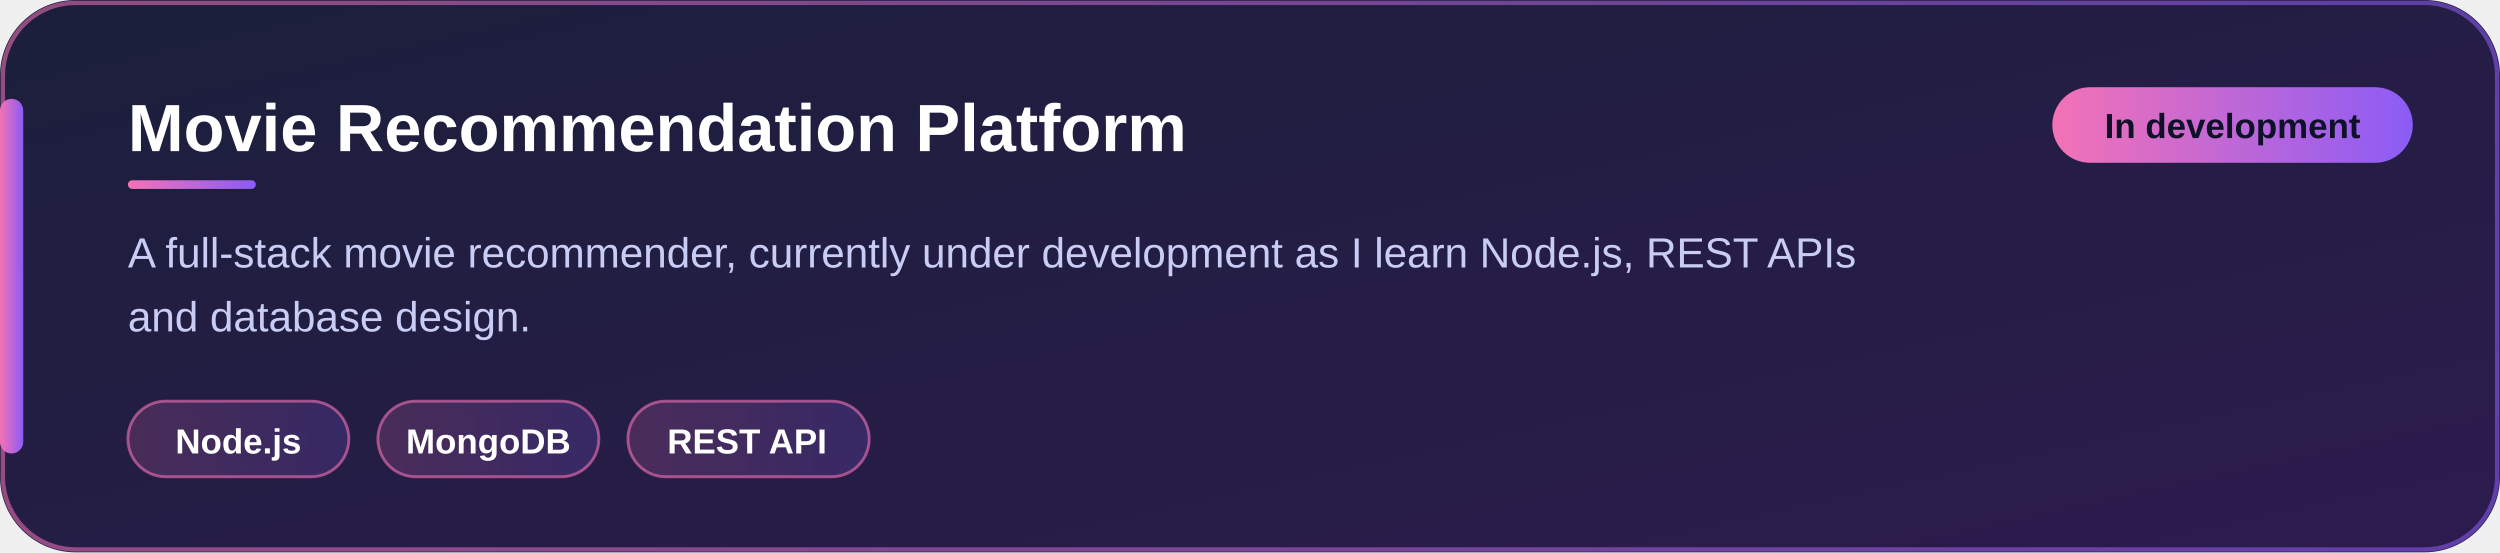
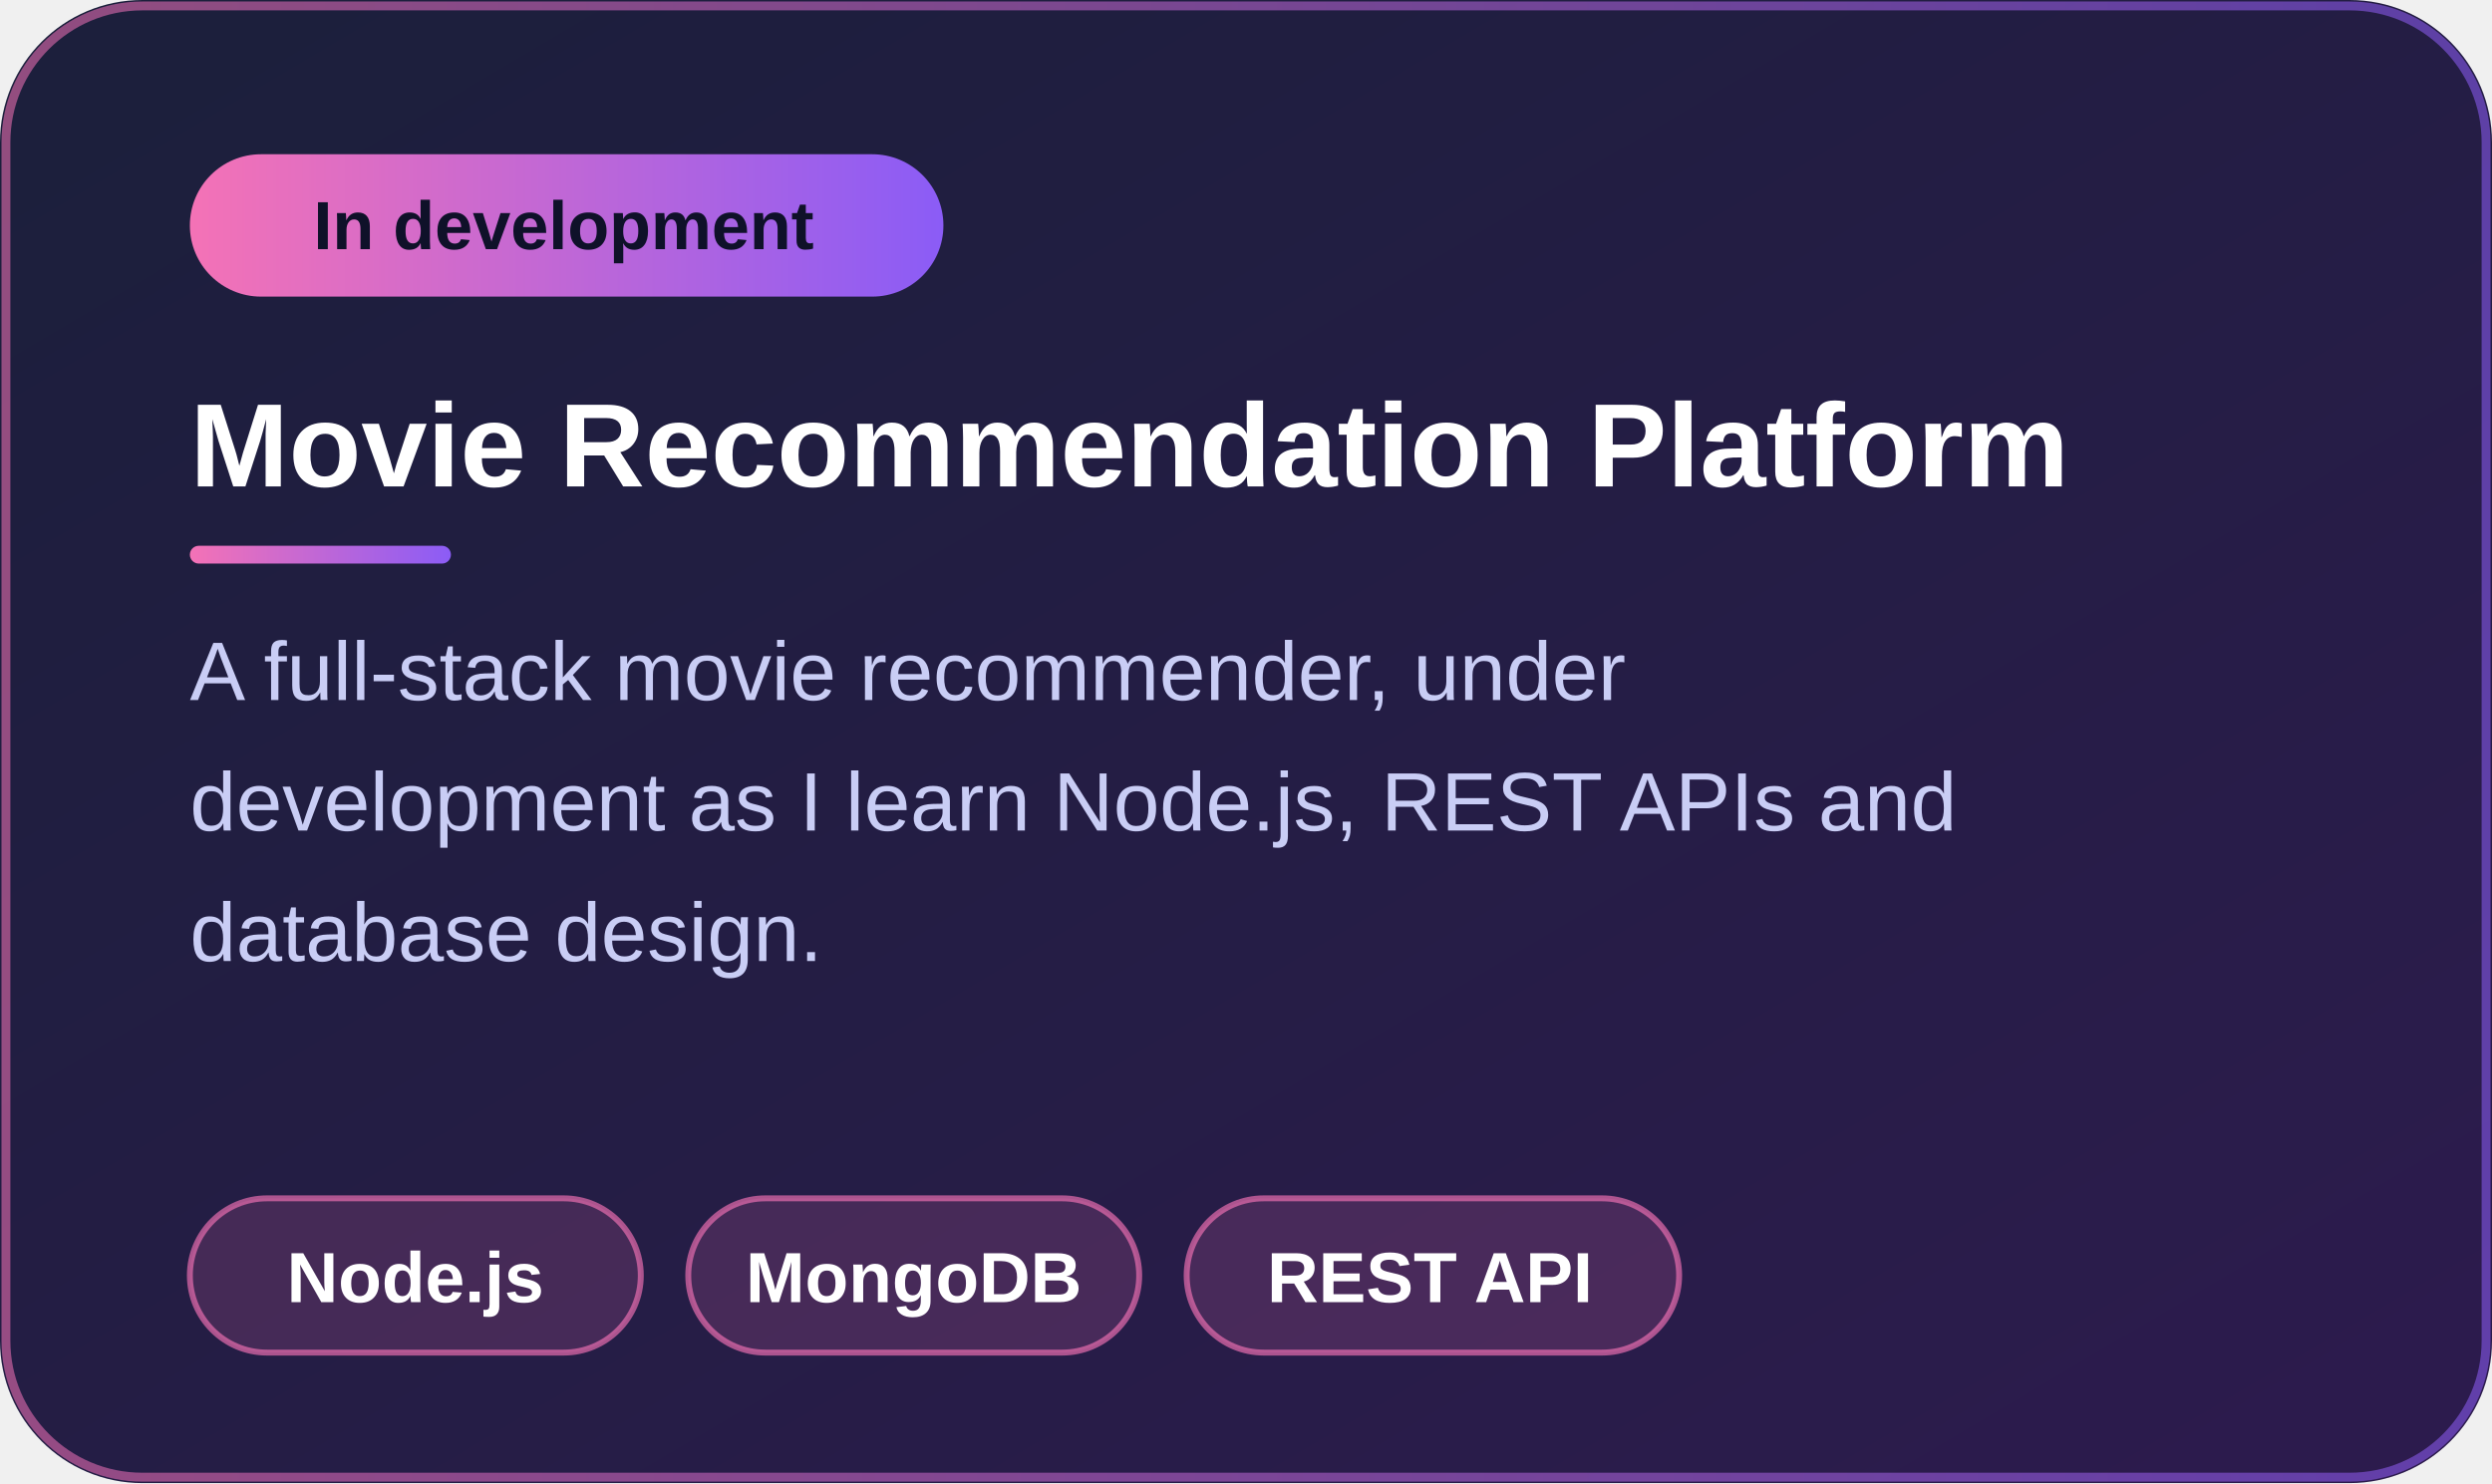
- <svg xmlns="http://www.w3.org/2000/svg" width="860" height="190" viewBox="0 0 860 190" role="img" aria-label="Movie Recommendation Platform">
+ <svg xmlns="http://www.w3.org/2000/svg" width="420" height="250" viewBox="0 0 420 250" role="img" aria-label="Movie Recommendation Platform">
  <defs>
    <linearGradient id="bg" x1="0" y1="0" x2="1" y2="1">
      <stop offset="0" stop-color="#1b1f3b" />
      <stop offset="1" stop-color="#2d1b4e" />
    </linearGradient>
    <linearGradient id="a" x1="0" y1="0" x2="1" y2="0">
      <stop offset="0" stop-color="#f472b6" />
      <stop offset="1" stop-color="#8b5cf6" />
    </linearGradient>
  </defs>
-   <rect width="860" height="190" rx="26" fill="url(#bg)" />
-   <rect x="1" y="1" width="858" height="188" rx="25" fill="none" stroke="url(#a)" stroke-opacity="0.55" stroke-width="1.5" />
-   <rect x="0" y="34" width="8" height="122" rx="4" fill="url(#a)" />
-   <text x="44" y="52" font-size="23" font-weight="700" fill="#ffffff" font-family="'Segoe UI',Ubuntu,'Helvetica Neue',Arial,sans-serif">Movie Recommendation Platform</text>
-   <rect x="706" y="30" width="124" height="26" rx="13" fill="url(#a)" />
-   <text x="768.0" y="47.5" font-size="12" font-weight="700" fill="#0f1129" text-anchor="middle" font-family="'Segoe UI',Ubuntu,'Helvetica Neue',Arial,sans-serif">In development</text>
-   <rect x="44" y="62" width="44" height="3" rx="1.5" fill="url(#a)" />
-   <text x="44" y="92" font-size="14.5" fill="#c9cdf5" font-family="'Segoe UI',Ubuntu,'Helvetica Neue',Arial,sans-serif">A full-stack movie recommender, currently under development as I learn Node.js, REST APIs</text>
-   <text x="44" y="114" font-size="14.5" fill="#c9cdf5" font-family="'Segoe UI',Ubuntu,'Helvetica Neue',Arial,sans-serif">and database design.</text>
-   <rect x="44" y="138" width="76" height="26" rx="13" fill="url(#a)" fill-opacity="0.18" stroke="#f472b6" stroke-opacity="0.6" />
-   <text x="82" y="156" font-size="12" font-weight="600" fill="#ffffff" text-anchor="middle" font-family="'Segoe UI',Ubuntu,'Helvetica Neue',Arial,sans-serif">Node.js</text>
-   <rect x="130" y="138" width="76" height="26" rx="13" fill="url(#a)" fill-opacity="0.18" stroke="#f472b6" stroke-opacity="0.6" />
-   <text x="168" y="156" font-size="12" font-weight="600" fill="#ffffff" text-anchor="middle" font-family="'Segoe UI',Ubuntu,'Helvetica Neue',Arial,sans-serif">MongoDB</text>
-   <rect x="216" y="138" width="83" height="26" rx="13" fill="url(#a)" fill-opacity="0.18" stroke="#f472b6" stroke-opacity="0.6" />
-   <text x="257" y="156" font-size="12" font-weight="600" fill="#ffffff" text-anchor="middle" font-family="'Segoe UI',Ubuntu,'Helvetica Neue',Arial,sans-serif">REST API</text>
+   <rect width="420" height="250" rx="24" fill="url(#bg)" />
+   <rect x="1" y="1" width="418" height="248" rx="23" fill="none" stroke="url(#a)" stroke-opacity="0.55" stroke-width="1.5" />
+   <rect x="32" y="26" width="127" height="24" rx="12" fill="url(#a)" />
+   <text x="95" y="42" font-size="11.5" font-weight="700" fill="#0f1129" text-anchor="middle" font-family="'Segoe UI',Ubuntu,'Helvetica Neue',Arial,sans-serif">In development</text>
+   <text x="32" y="82" font-size="20" font-weight="700" fill="#ffffff" font-family="'Segoe UI',Ubuntu,'Helvetica Neue',Arial,sans-serif">Movie Recommendation Platform</text>
+   <rect x="32" y="92" width="44" height="3" rx="1.5" fill="url(#a)" />
+   <text x="32" y="118" font-size="14" fill="#c9cdf5" font-family="'Segoe UI',Ubuntu,'Helvetica Neue',Arial,sans-serif">A full-stack movie recommender, under</text>
+   <text x="32" y="140" font-size="14" fill="#c9cdf5" font-family="'Segoe UI',Ubuntu,'Helvetica Neue',Arial,sans-serif">development as I learn Node.js, REST APIs and</text>
+   <text x="32" y="162" font-size="14" fill="#c9cdf5" font-family="'Segoe UI',Ubuntu,'Helvetica Neue',Arial,sans-serif">database design.</text>
+   <rect x="32" y="202" width="76" height="26" rx="13" fill="#f472b6" fill-opacity="0.16" stroke="#f472b6" stroke-opacity="0.65" />
+   <text x="70" y="219.5" font-size="12" font-weight="600" fill="#ffffff" text-anchor="middle" font-family="'Segoe UI',Ubuntu,'Helvetica Neue',Arial,sans-serif">Node.js</text>
+   <rect x="116" y="202" width="76" height="26" rx="13" fill="#f472b6" fill-opacity="0.16" stroke="#f472b6" stroke-opacity="0.65" />
+   <text x="154" y="219.5" font-size="12" font-weight="600" fill="#ffffff" text-anchor="middle" font-family="'Segoe UI',Ubuntu,'Helvetica Neue',Arial,sans-serif">MongoDB</text>
+   <rect x="200" y="202" width="83" height="26" rx="13" fill="#f472b6" fill-opacity="0.16" stroke="#f472b6" stroke-opacity="0.65" />
+   <text x="241" y="219.5" font-size="12" font-weight="600" fill="#ffffff" text-anchor="middle" font-family="'Segoe UI',Ubuntu,'Helvetica Neue',Arial,sans-serif">REST API</text>
</svg>
